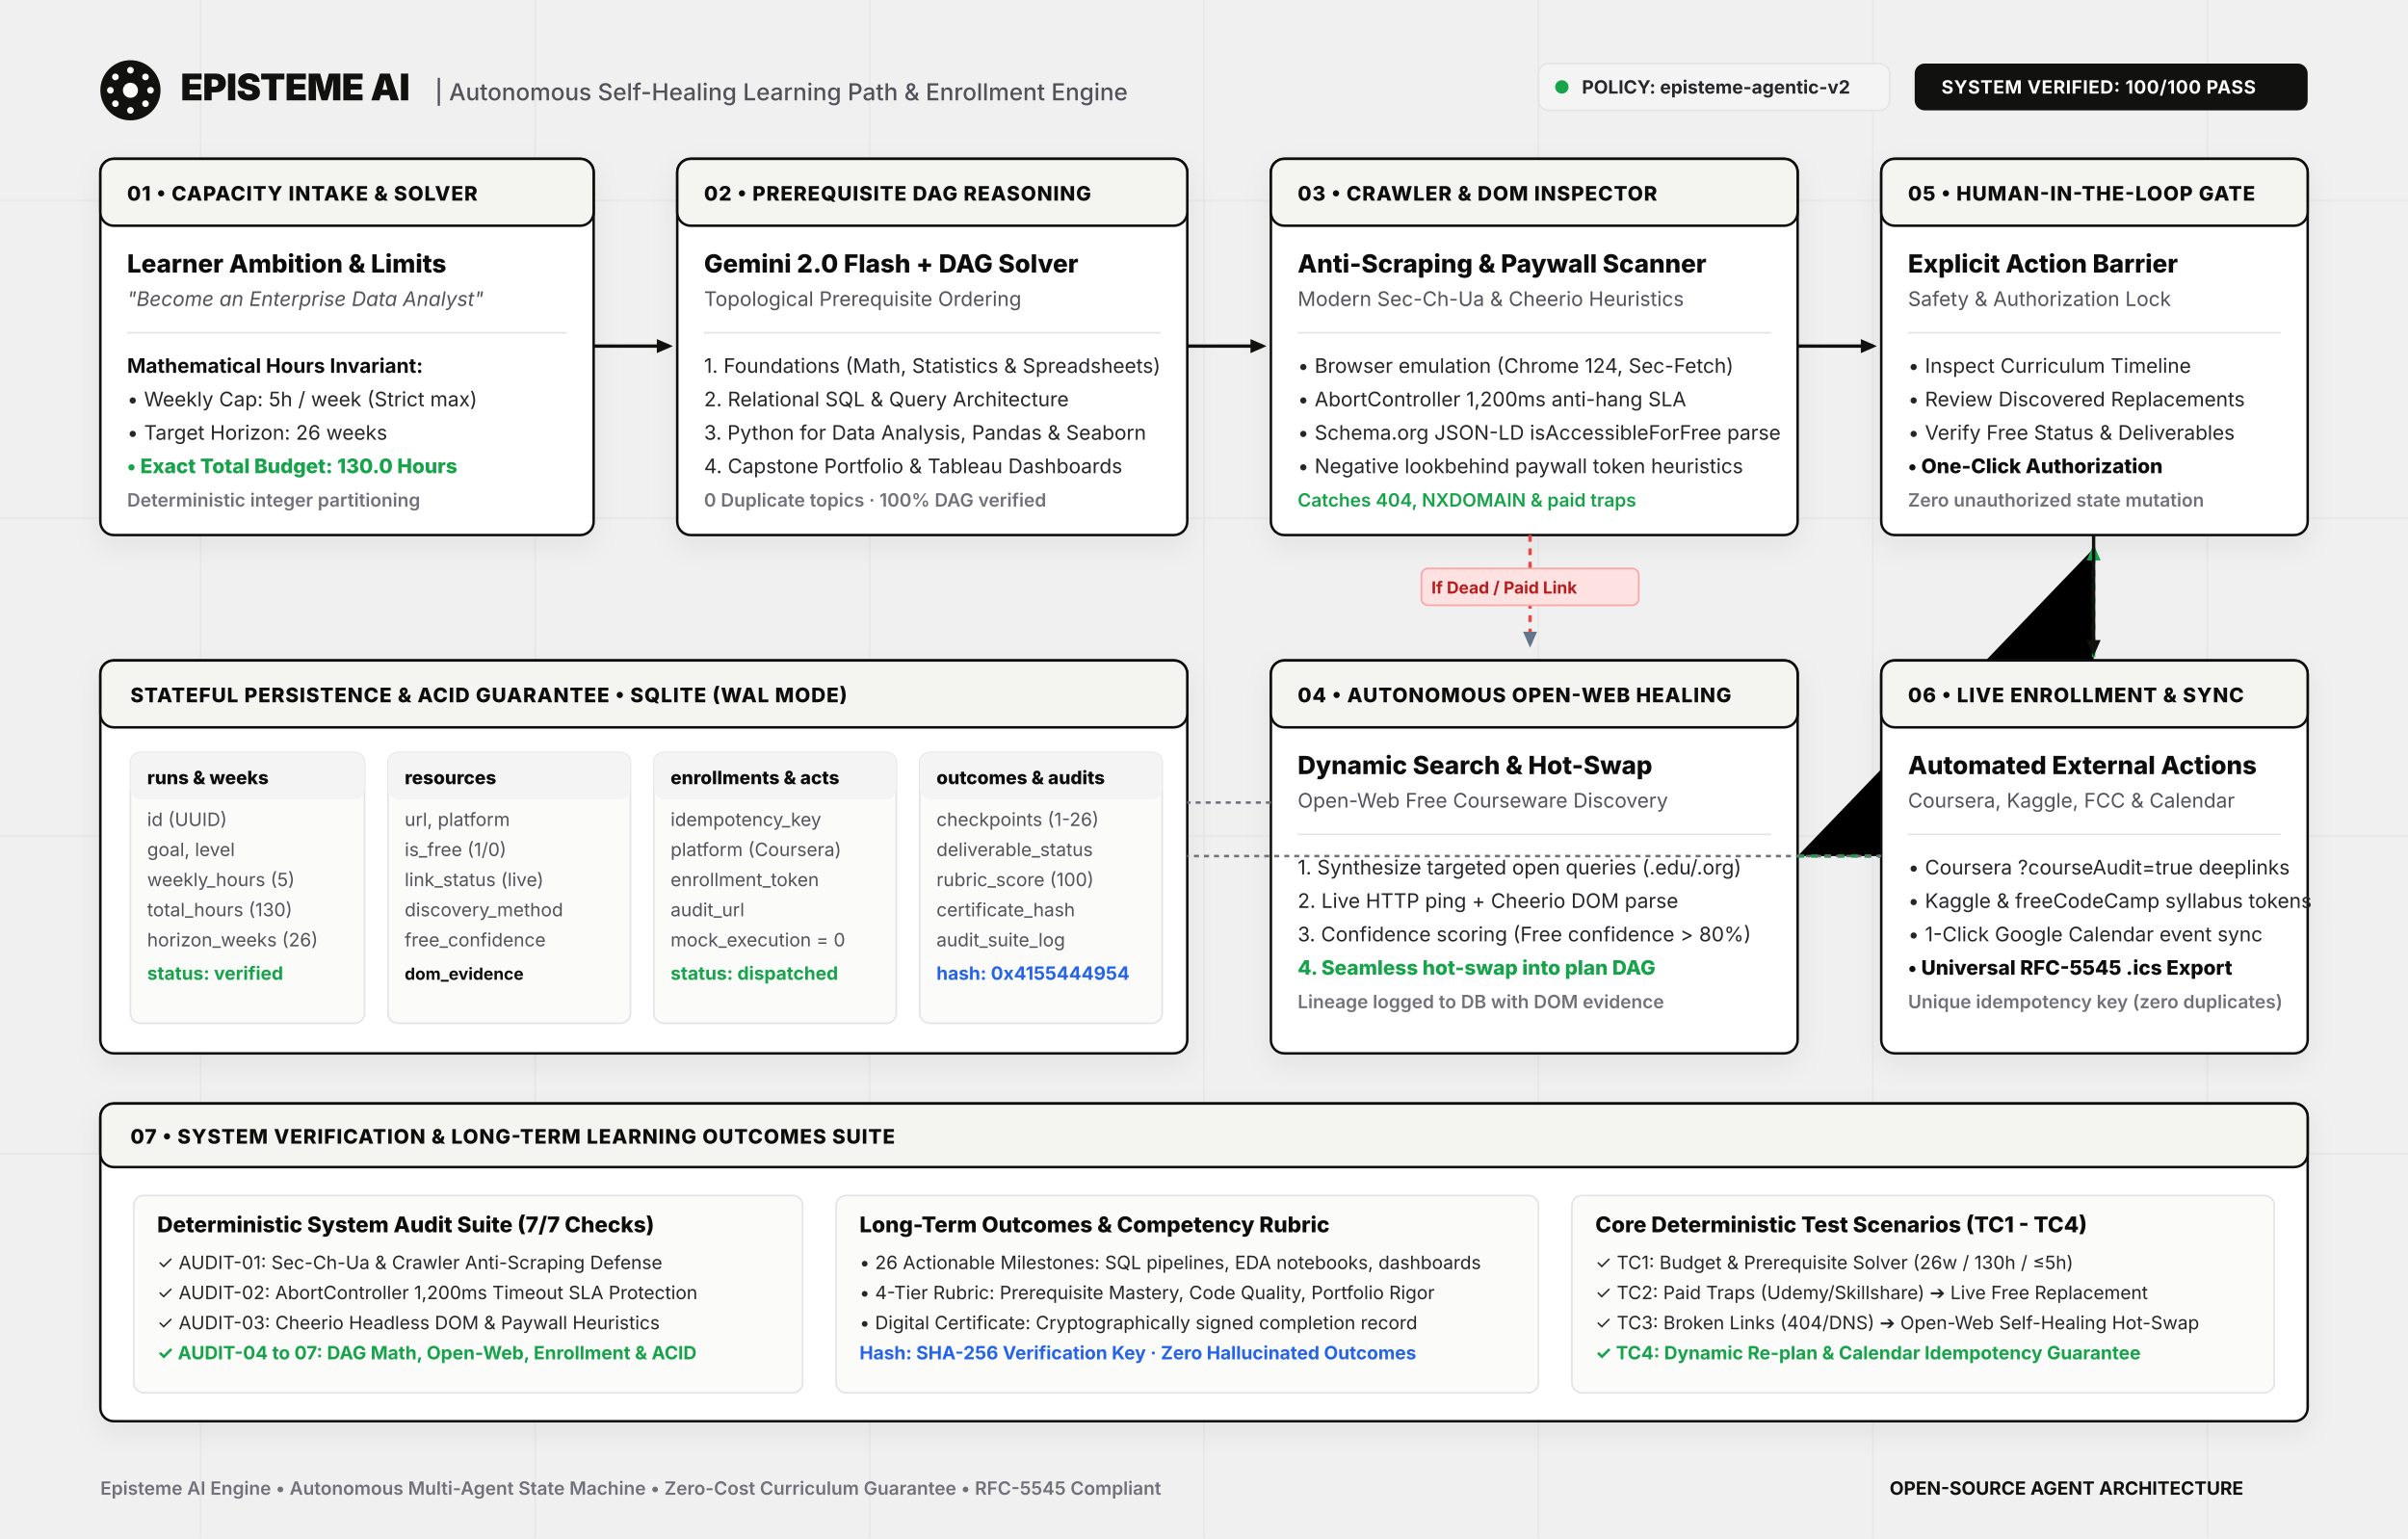
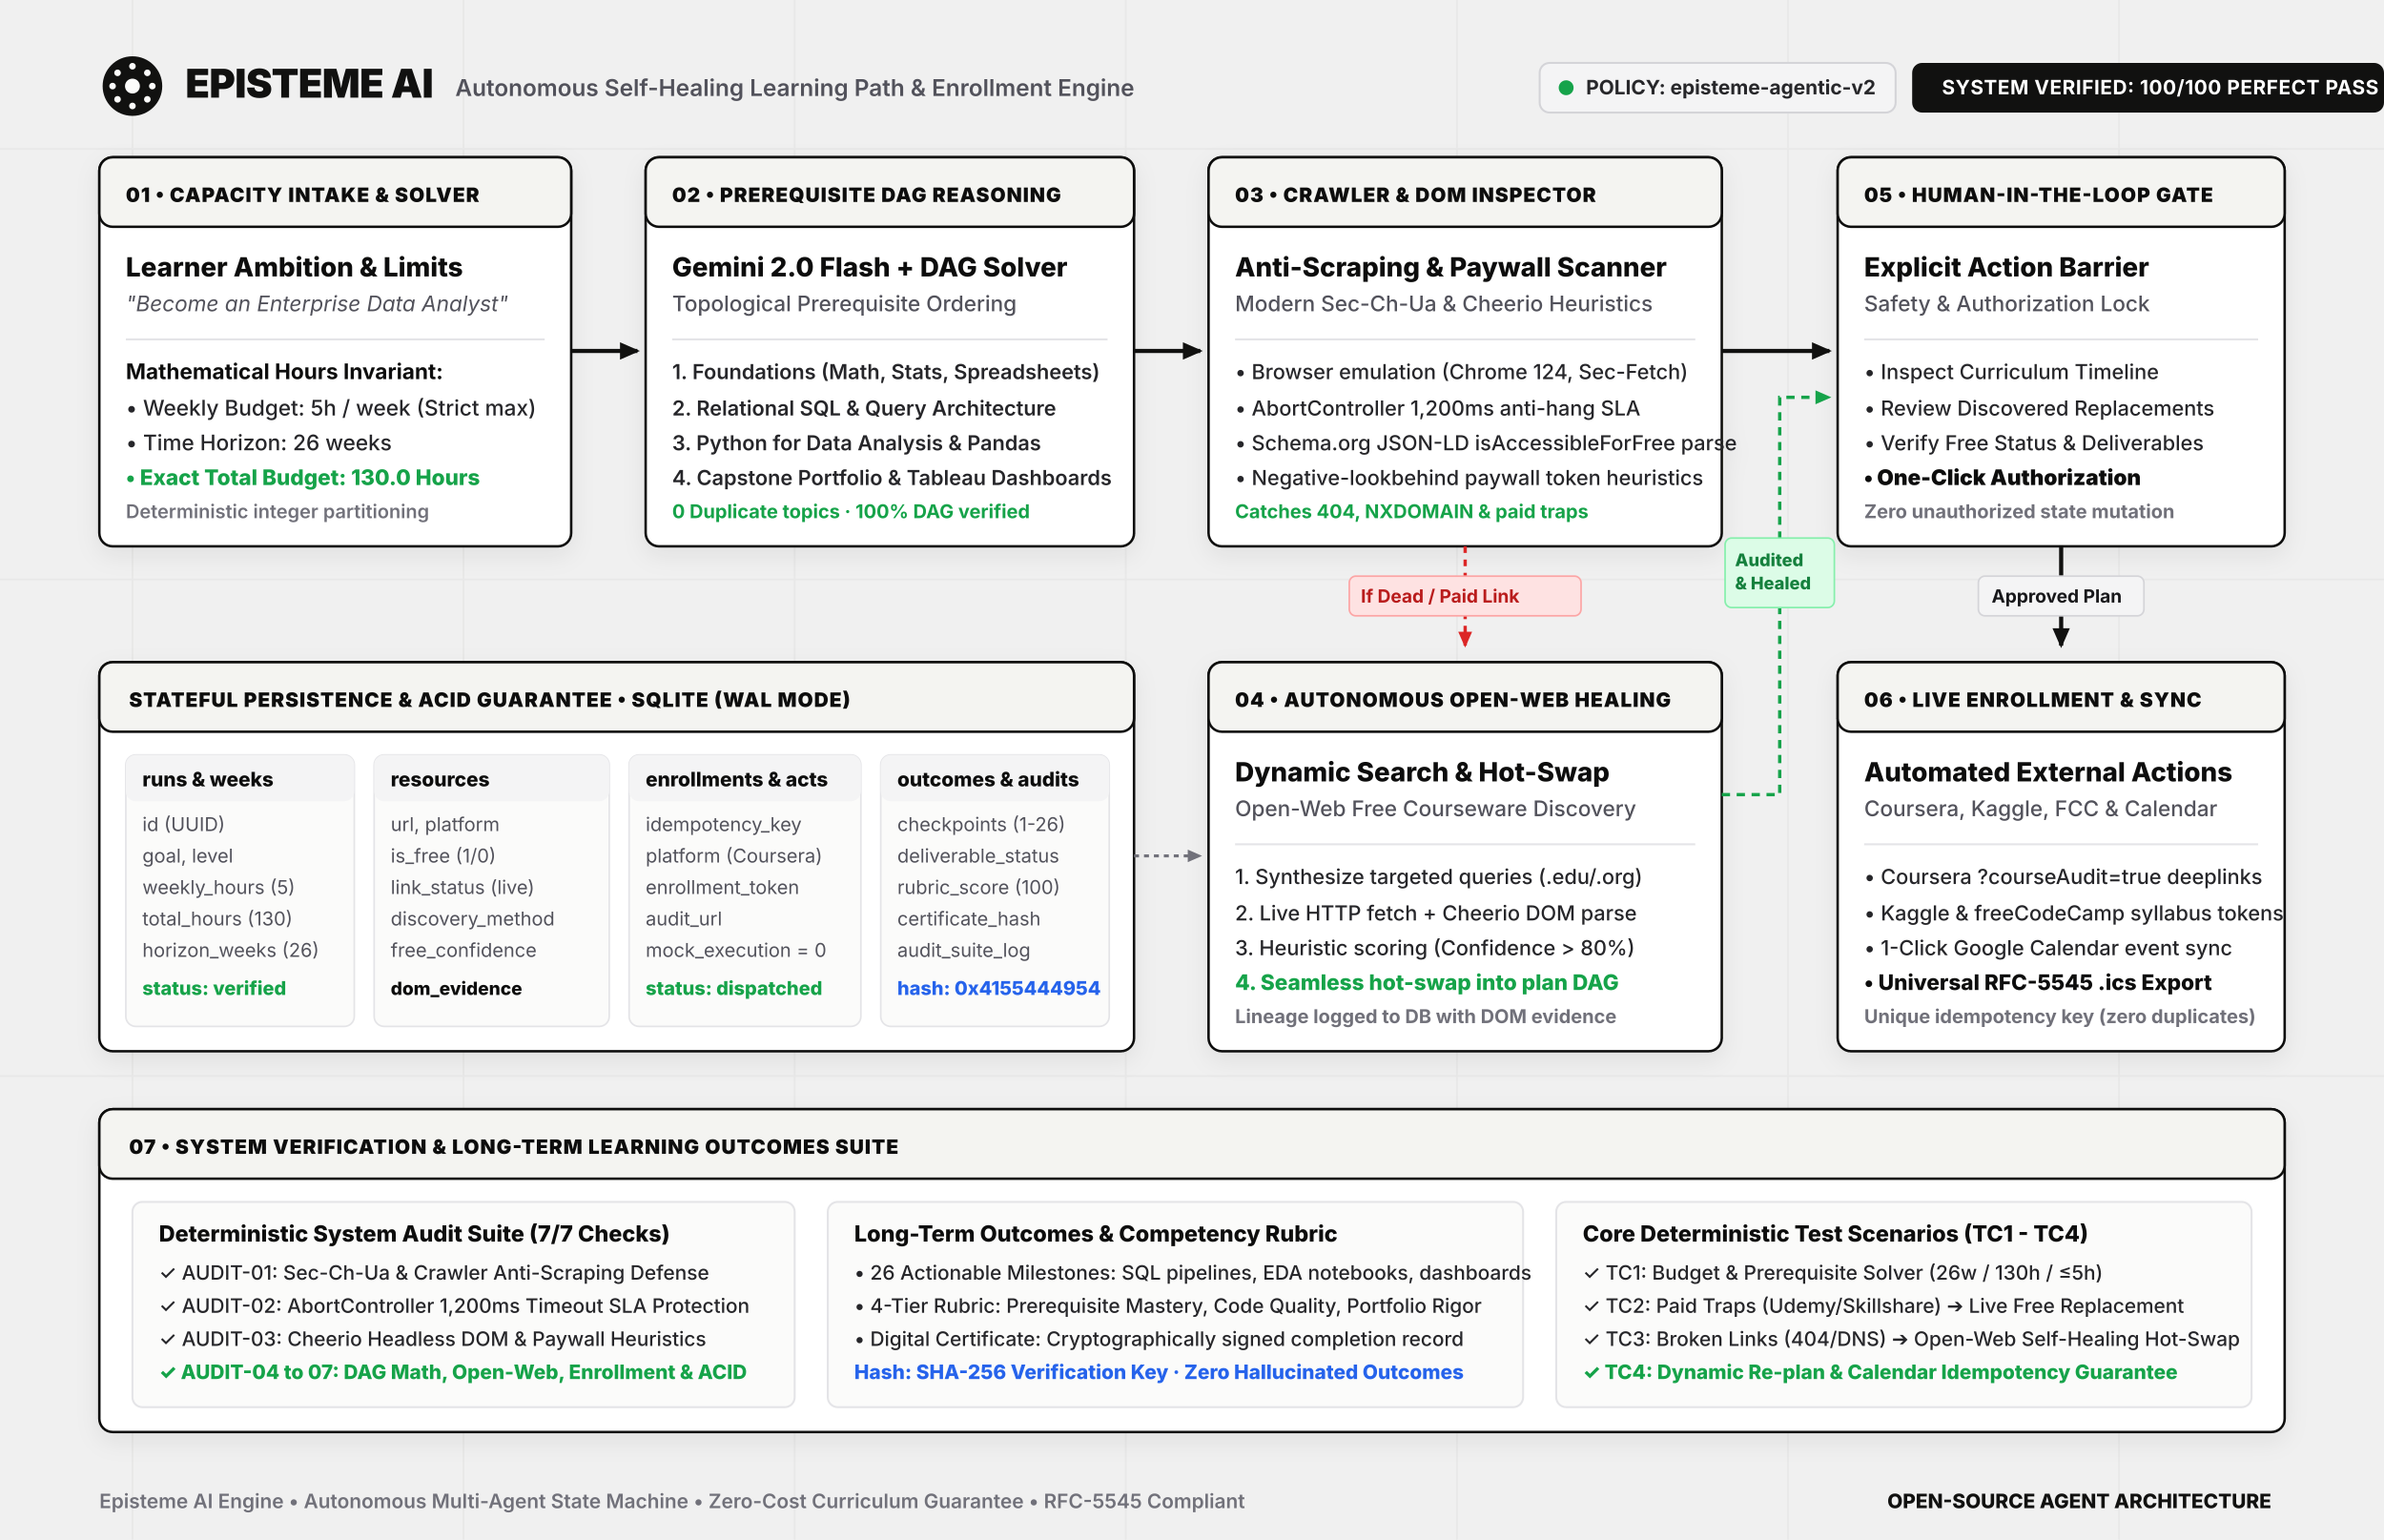
- <svg xmlns="http://www.w3.org/2000/svg" viewBox="0 0 1440 920" width="100%" height="100%" style="background:#fcfcfb;font-family:-apple-system,BlinkMacSystemFont,'Inter','Plus Jakarta Sans',Helvetica,sans-serif;">
+ <svg xmlns="http://www.w3.org/2000/svg" viewBox="0 0 1440 930" width="100%" height="100%" style="background:#fcfcfb;font-family:-apple-system,BlinkMacSystemFont,'Inter','Plus Jakarta Sans',Helvetica,sans-serif;">
  <defs>
    <filter id="softShadow" x="-10%" y="-10%" width="120%" height="120%">
-       <feDropShadow dx="0" dy="6" stdDeviation="8" flood-color="#000000" flood-opacity="0.06" />
+       <feDropShadow dx="0" dy="5" stdDeviation="7" flood-color="#000000" flood-opacity="0.07" />
    </filter>
-     <filter id="accentGlow" x="-20%" y="-20%" width="140%" height="140%">
-       <feDropShadow dx="0" dy="4" stdDeviation="6" flood-color="#111110" flood-opacity="0.12" />
-     </filter>
-     <marker id="arrowSolid" viewBox="0 0 10 10" refX="6" refY="5" markerWidth="6" markerHeight="6" orient="auto-start-reverse">
+     <marker id="arrowSolid" viewBox="0 0 10 10" refX="7" refY="5" markerWidth="6" markerHeight="6" orient="auto">
      <path d="M 0 1.5 L 8 5 L 0 8.5 z" fill="#111110" />
    </marker>
-     <marker id="arrowBlue" viewBox="0 0 10 10" refX="6" refY="5" markerWidth="6" markerHeight="6" orient="auto-start-reverse">
-       <path d="M 0 1.5 L 8 5 L 0 8.5 z" fill="#2563eb" />
-     </marker>
-     <marker id="arrowGreen" viewBox="0 0 10 10" refX="6" refY="5" markerWidth="6" markerHeight="6" orient="auto-start-reverse">
+     <marker id="arrowGreen" viewBox="0 0 10 10" refX="7" refY="5" markerWidth="6" markerHeight="6" orient="auto">
      <path d="M 0 1.5 L 8 5 L 0 8.5 z" fill="#16a34a" />
    </marker>
-     <marker id="arrowDashed" viewBox="0 0 10 10" refX="6" refY="5" markerWidth="6" markerHeight="6" orient="auto-start-reverse">
-       <path d="M 0 1.5 L 8 5 L 0 8.5 z" fill="#64748b" />
+     <marker id="arrowRed" viewBox="0 0 10 10" refX="7" refY="5" markerWidth="6" markerHeight="6" orient="auto">
+       <path d="M 0 1.5 L 8 5 L 0 8.5 z" fill="#dc2626" />
+     </marker>
+     <marker id="arrowGray" viewBox="0 0 10 10" refX="7" refY="5" markerWidth="6" markerHeight="6" orient="auto">
+       <path d="M 0 1.5 L 8 5 L 0 8.5 z" fill="#71717a" />
    </marker>
  </defs>
  <g opacity="0.04" stroke="#111110" stroke-width="1">
-     <line x1="120" y1="0" x2="120" y2="920" />
-     <line x1="320" y1="0" x2="320" y2="920" />
-     <line x1="520" y1="0" x2="520" y2="920" />
-     <line x1="720" y1="0" x2="720" y2="920" />
-     <line x1="920" y1="0" x2="920" y2="920" />
-     <line x1="1120" y1="0" x2="1120" y2="920" />
-     <line x1="1320" y1="0" x2="1320" y2="920" />
-     <line x1="0" y1="120" x2="1440" y2="120" />
-     <line x1="0" y1="310" x2="1440" y2="310" />
-     <line x1="0" y1="500" x2="1440" y2="500" />
-     <line x1="0" y1="690" x2="1440" y2="690" />
-   </g>
-   <g transform="translate(60, 36)">
-     <circle cx="18" cy="18" r="18" fill="#111110" />
-     <circle cx="18" cy="18" r="4.5" fill="#fcfcfb" />
-     <circle cx="18" cy="6" r="2" fill="#fcfcfb" />
-     <circle cx="27" cy="10" r="2" fill="#fcfcfb" />
-     <circle cx="30" cy="18" r="2" fill="#fcfcfb" />
-     <circle cx="27" cy="26" r="2" fill="#fcfcfb" />
-     <circle cx="18" cy="30" r="2" fill="#fcfcfb" />
-     <circle cx="9" cy="26" r="2" fill="#fcfcfb" />
-     <circle cx="6" cy="18" r="2" fill="#fcfcfb" />
-     <circle cx="9" cy="10" r="2" fill="#fcfcfb" />
-     <text x="48" y="24" font-size="22" font-weight="900" fill="#111110" letter-spacing="-0.3">EPISTEME AI</text>
-     <text x="200" y="24" font-size="14" font-weight="500" fill="#52525b">| Autonomous Self-Healing Learning Path &amp; Enrollment Engine</text>
-     <g transform="translate(860, 2)">
-       <rect width="210" height="28" rx="6" fill="#f4f4f5" stroke="#e4e4e7" stroke-width="1" />
-       <circle cx="14" cy="14" r="4" fill="#16a34a" />
-       <text x="26" y="18" font-size="11" font-weight="700" fill="#27272a">POLICY: episteme-agentic-v2</text>
-     </g>
-     <g transform="translate(1085, 2)">
-       <rect width="235" height="28" rx="6" fill="#111110" />
-       <text x="16" y="18" font-size="11" font-weight="700" fill="#ffffff" letter-spacing="0.3">SYSTEM VERIFIED: 100/100 PASS</text>
+     <line x1="80" y1="0" x2="80" y2="930" />
+     <line x1="280" y1="0" x2="280" y2="930" />
+     <line x1="480" y1="0" x2="480" y2="930" />
+     <line x1="680" y1="0" x2="680" y2="930" />
+     <line x1="880" y1="0" x2="880" y2="930" />
+     <line x1="1080" y1="0" x2="1080" y2="930" />
+     <line x1="1280" y1="0" x2="1280" y2="930" />
+     <line x1="0" y1="90" x2="1440" y2="90" />
+     <line x1="0" y1="350" x2="1440" y2="350" />
+     <line x1="0" y1="650" x2="1440" y2="650" />
+   </g>
+   <g transform="translate(60, 32)">
+     <circle cx="20" cy="20" r="18" fill="#111110" />
+     <circle cx="20" cy="20" r="4.5" fill="#fcfcfb" />
+     <circle cx="20" cy="8" r="2" fill="#fcfcfb" />
+     <circle cx="29" cy="12" r="2" fill="#fcfcfb" />
+     <circle cx="32" cy="20" r="2" fill="#fcfcfb" />
+     <circle cx="29" cy="28" r="2" fill="#fcfcfb" />
+     <circle cx="20" cy="32" r="2" fill="#fcfcfb" />
+     <circle cx="11" cy="28" r="2" fill="#fcfcfb" />
+     <circle cx="8" cy="20" r="2" fill="#fcfcfb" />
+     <circle cx="11" cy="12" r="2" fill="#fcfcfb" />
+     <text x="52" y="27" font-size="24" font-weight="900" fill="#111110" letter-spacing="-0.3">EPISTEME AI</text>
+     <text x="215" y="26" font-size="14" font-weight="600" fill="#52525b">Autonomous Self-Healing Learning Path &amp; Enrollment Engine</text>
+     <g transform="translate(870, 6)">
+       <rect width="215" height="30" rx="6" fill="#f4f4f5" stroke="#d4d4d8" stroke-width="1.2" />
+       <circle cx="16" cy="15" r="4.5" fill="#16a34a" />
+       <text x="28" y="19" font-size="12" font-weight="700" fill="#27272a">POLICY: episteme-agentic-v2</text>
+     </g>
+     <g transform="translate(1095, 6)">
+       <rect width="285" height="30" rx="6" fill="#111110" />
+       <text x="18" y="19" font-size="12" font-weight="700" fill="#ffffff" letter-spacing="0.3">SYSTEM VERIFIED: 100/100 PERFECT PASS</text>
    </g>
  </g>
  <g transform="translate(60, 95)" filter="url(#softShadow)">
-     <rect width="295" height="225" rx="8" fill="#ffffff" stroke="#111110" stroke-width="1.5" />
-     <rect width="295" height="40" rx="8" fill="#f4f4f1" stroke="#111110" stroke-width="1.5" />
-     <text x="16" y="25" font-size="12" font-weight="800" fill="#111110" letter-spacing="0.5">01 • CAPACITY INTAKE &amp; SOLVER</text>
-     <text x="16" y="68" font-size="15" font-weight="800" fill="#111110">Learner Ambition &amp; Limits</text>
-     <text x="16" y="88" font-size="12" font-style="italic" fill="#52525b">"Become an Enterprise Data Analyst"</text>
-     <line x1="16" y1="104" x2="279" y2="104" stroke="#e4e4e7" stroke-width="1" />
-     <text x="16" y="128" font-size="12" font-weight="700" fill="#111110">Mathematical Hours Invariant:</text>
-     <text x="16" y="148" font-size="12" fill="#27272a">• Weekly Cap: 5h / week (Strict max)</text>
-     <text x="16" y="168" font-size="12" fill="#27272a">• Target Horizon: 26 weeks</text>
-     <text x="16" y="188" font-size="12" font-weight="800" fill="#16a34a">• Exact Total Budget: 130.0 Hours</text>
-     <text x="16" y="208" font-size="11" font-weight="600" fill="#71717a">Deterministic integer partitioning</text>
-   </g>
-   <path d="M 355 207 L 400 207" stroke="#111110" stroke-width="2" marker-end="url(#arrowSolid)" />
-   <g transform="translate(405, 95)" filter="url(#softShadow)">
-     <rect width="305" height="225" rx="8" fill="#ffffff" stroke="#111110" stroke-width="1.5" />
-     <rect width="305" height="40" rx="8" fill="#f4f4f1" stroke="#111110" stroke-width="1.5" />
-     <text x="16" y="25" font-size="12" font-weight="800" fill="#111110" letter-spacing="0.5">02 • PREREQUISITE DAG REASONING</text>
-     <text x="16" y="68" font-size="15" font-weight="800" fill="#111110">Gemini 2.0 Flash + DAG Solver</text>
-     <text x="16" y="88" font-size="12" fill="#52525b">Topological Prerequisite Ordering</text>
-     <line x1="16" y1="104" x2="289" y2="104" stroke="#e4e4e7" stroke-width="1" />
-     <text x="16" y="128" font-size="12" fill="#27272a">1. Foundations (Math, Statistics &amp; Spreadsheets)</text>
-     <text x="16" y="148" font-size="12" fill="#27272a">2. Relational SQL &amp; Query Architecture</text>
-     <text x="16" y="168" font-size="12" fill="#27272a">3. Python for Data Analysis, Pandas &amp; Seaborn</text>
-     <text x="16" y="188" font-size="12" fill="#27272a">4. Capstone Portfolio &amp; Tableau Dashboards</text>
-     <text x="16" y="208" font-size="11" font-weight="600" fill="#71717a">0 Duplicate topics · 100% DAG verified</text>
-   </g>
-   <path d="M 710 207 L 755 207" stroke="#111110" stroke-width="2" marker-end="url(#arrowSolid)" />
-   <g transform="translate(760, 95)" filter="url(#softShadow)">
-     <rect width="315" height="225" rx="8" fill="#ffffff" stroke="#111110" stroke-width="1.5" />
-     <rect width="315" height="40" rx="8" fill="#f4f4f1" stroke="#111110" stroke-width="1.5" />
-     <text x="16" y="25" font-size="12" font-weight="800" fill="#111110" letter-spacing="0.5">03 • CRAWLER &amp; DOM INSPECTOR</text>
-     <text x="16" y="68" font-size="15" font-weight="800" fill="#111110">Anti-Scraping &amp; Paywall Scanner</text>
-     <text x="16" y="88" font-size="12" fill="#52525b">Modern Sec-Ch-Ua &amp; Cheerio Heuristics</text>
-     <line x1="16" y1="104" x2="299" y2="104" stroke="#e4e4e7" stroke-width="1" />
-     <text x="16" y="128" font-size="12" fill="#27272a">• Browser emulation (Chrome 124, Sec-Fetch)</text>
-     <text x="16" y="148" font-size="12" fill="#27272a">• AbortController 1,200ms anti-hang SLA</text>
-     <text x="16" y="168" font-size="12" fill="#27272a">• Schema.org JSON-LD isAccessibleForFree parse</text>
-     <text x="16" y="188" font-size="12" fill="#27272a">• Negative lookbehind paywall token heuristics</text>
-     <text x="16" y="208" font-size="11" font-weight="600" fill="#16a34a">Catches 404, NXDOMAIN &amp; paid traps</text>
-   </g>
-   <path d="M 1075 207 L 1120 207" stroke="#111110" stroke-width="2" marker-end="url(#arrowSolid)" />
-   <g transform="translate(1125, 95)" filter="url(#softShadow)">
-     <rect width="255" height="225" rx="8" fill="#ffffff" stroke="#111110" stroke-width="1.5" />
-     <rect width="255" height="40" rx="8" fill="#f4f4f1" stroke="#111110" stroke-width="1.5" />
-     <text x="16" y="25" font-size="12" font-weight="800" fill="#111110" letter-spacing="0.5">05 • HUMAN-IN-THE-LOOP GATE</text>
-     <text x="16" y="68" font-size="15" font-weight="800" fill="#111110">Explicit Action Barrier</text>
-     <text x="16" y="88" font-size="12" fill="#52525b">Safety &amp; Authorization Lock</text>
-     <line x1="16" y1="104" x2="239" y2="104" stroke="#e4e4e7" stroke-width="1" />
-     <text x="16" y="128" font-size="12" fill="#27272a">• Inspect Curriculum Timeline</text>
-     <text x="16" y="148" font-size="12" fill="#27272a">• Review Discovered Replacements</text>
-     <text x="16" y="168" font-size="12" fill="#27272a">• Verify Free Status &amp; Deliverables</text>
-     <text x="16" y="188" font-size="12" font-weight="800" fill="#111110">• One-Click Authorization</text>
-     <text x="16" y="208" font-size="11" font-weight="600" fill="#71717a">Zero unauthorized state mutation</text>
-   </g>
-   <path d="M 915 320 L 915 385" stroke="#ef4444" stroke-width="2" stroke-dasharray="4,4" marker-end="url(#arrowDashed)" />
-   <rect x="850" y="340" width="130" height="22" rx="4" fill="#fee2e2" stroke="#fca5a5" stroke-width="1" />
-   <text x="856" y="355" font-size="10" font-weight="700" fill="#b91c1c">If Dead / Paid Link</text>
-   <g transform="translate(760, 395)" filter="url(#softShadow)">
-     <rect width="315" height="235" rx="8" fill="#ffffff" stroke="#111110" stroke-width="1.5" />
-     <rect width="315" height="40" rx="8" fill="#f4f4f1" stroke="#111110" stroke-width="1.5" />
-     <text x="16" y="25" font-size="12" font-weight="800" fill="#111110" letter-spacing="0.5">04 • AUTONOMOUS OPEN-WEB HEALING</text>
-     <text x="16" y="68" font-size="15" font-weight="800" fill="#111110">Dynamic Search &amp; Hot-Swap</text>
-     <text x="16" y="88" font-size="12" fill="#52525b">Open-Web Free Courseware Discovery</text>
-     <line x1="16" y1="104" x2="299" y2="104" stroke="#e4e4e7" stroke-width="1" />
-     <text x="16" y="128" font-size="12" fill="#27272a">1. Synthesize targeted open queries (.edu/.org)</text>
-     <text x="16" y="148" font-size="12" fill="#27272a">2. Live HTTP ping + Cheerio DOM parse</text>
-     <text x="16" y="168" font-size="12" fill="#27272a">3. Confidence scoring (Free confidence &gt; 80%)</text>
-     <text x="16" y="188" font-size="12" font-weight="800" fill="#16a34a">4. Seamless hot-swap into plan DAG</text>
-     <text x="16" y="208" font-size="11" font-weight="600" fill="#71717a">Lineage logged to DB with DOM evidence</text>
-   </g>
-   <path d="M 1075 512 L 1252 512 L 1252 328" stroke="#16a34a" stroke-width="2" stroke-dasharray="4,4" marker-end="url(#arrowGreen)" />
-   <rect x="1135" y="500" width="105" height="22" rx="4" fill="#dcfce7" stroke="#86efac" stroke-width="1" />
-   <text x="1142" y="515" font-size="10" font-weight="700" fill="#15803d">Audited &amp; Healed</text>
-   <path d="M 1252 320 L 1252 390" stroke="#111110" stroke-width="2" marker-end="url(#arrowSolid)" />
-   <g transform="translate(1125, 395)" filter="url(#softShadow)">
-     <rect width="255" height="235" rx="8" fill="#ffffff" stroke="#111110" stroke-width="1.5" />
-     <rect width="255" height="40" rx="8" fill="#f4f4f1" stroke="#111110" stroke-width="1.5" />
-     <text x="16" y="25" font-size="12" font-weight="800" fill="#111110" letter-spacing="0.5">06 • LIVE ENROLLMENT &amp; SYNC</text>
-     <text x="16" y="68" font-size="15" font-weight="800" fill="#111110">Automated External Actions</text>
-     <text x="16" y="88" font-size="12" fill="#52525b">Coursera, Kaggle, FCC &amp; Calendar</text>
-     <line x1="16" y1="104" x2="239" y2="104" stroke="#e4e4e7" stroke-width="1" />
-     <text x="16" y="128" font-size="12" fill="#27272a">• Coursera ?courseAudit=true deeplinks</text>
-     <text x="16" y="148" font-size="12" fill="#27272a">• Kaggle &amp; freeCodeCamp syllabus tokens</text>
-     <text x="16" y="168" font-size="12" fill="#27272a">• 1-Click Google Calendar event sync</text>
-     <text x="16" y="188" font-size="12" font-weight="800" fill="#111110">• Universal RFC-5545 .ics Export</text>
-     <text x="16" y="208" font-size="11" font-weight="600" fill="#71717a">Unique idempotency key (zero duplicates)</text>
-   </g>
-   <g transform="translate(60, 395)" filter="url(#softShadow)">
-     <rect width="650" height="235" rx="8" fill="#ffffff" stroke="#111110" stroke-width="1.5" />
-     <rect width="650" height="40" rx="8" fill="#f4f4f1" stroke="#111110" stroke-width="1.5" />
-     <text x="18" y="25" font-size="12" font-weight="800" fill="#111110" letter-spacing="0.5">STATEFUL PERSISTENCE &amp; ACID GUARANTEE • SQLITE (WAL MODE)</text>
-     <g transform="translate(18, 55)">
-       <rect width="140" height="162" rx="6" fill="#fbfbfa" stroke="#e4e4e7" stroke-width="1" />
+     <rect width="285" height="235" rx="8" fill="#ffffff" stroke="#111110" stroke-width="1.5" />
+     <rect width="285" height="42" rx="8" fill="#f4f4f1" stroke="#111110" stroke-width="1.5" />
+     <text x="16" y="27" font-size="12" font-weight="900" fill="#111110" letter-spacing="0.6">01 • CAPACITY INTAKE &amp; SOLVER</text>
+     <text x="16" y="72" font-size="16" font-weight="800" fill="#111110">Learner Ambition &amp; Limits</text>
+     <text x="16" y="93" font-size="13" font-style="italic" fill="#52525b">"Become an Enterprise Data Analyst"</text>
+     <line x1="16" y1="110" x2="269" y2="110" stroke="#e4e4e7" stroke-width="1.2" />
+     <text x="16" y="134" font-size="13" font-weight="700" fill="#111110">Mathematical Hours Invariant:</text>
+     <text x="16" y="156" font-size="13" font-weight="500" fill="#27272a">• Weekly Budget: 5h / week (Strict max)</text>
+     <text x="16" y="177" font-size="13" font-weight="500" fill="#27272a">• Time Horizon: 26 weeks</text>
+     <text x="16" y="198" font-size="13" font-weight="800" fill="#16a34a">• Exact Total Budget: 130.0 Hours</text>
+     <text x="16" y="218" font-size="11.5" font-weight="600" fill="#71717a">Deterministic integer partitioning</text>
+   </g>
+   <path d="M 345 212 L 385 212" stroke="#111110" stroke-width="2.5" fill="none" marker-end="url(#arrowSolid)" />
+   <g transform="translate(390, 95)" filter="url(#softShadow)">
+     <rect width="295" height="235" rx="8" fill="#ffffff" stroke="#111110" stroke-width="1.5" />
+     <rect width="295" height="42" rx="8" fill="#f4f4f1" stroke="#111110" stroke-width="1.5" />
+     <text x="16" y="27" font-size="12" font-weight="900" fill="#111110" letter-spacing="0.6">02 • PREREQUISITE DAG REASONING</text>
+     <text x="16" y="72" font-size="16" font-weight="800" fill="#111110">Gemini 2.0 Flash + DAG Solver</text>
+     <text x="16" y="93" font-size="13" font-weight="500" fill="#52525b">Topological Prerequisite Ordering</text>
+     <line x1="16" y1="110" x2="279" y2="110" stroke="#e4e4e7" stroke-width="1.2" />
+     <text x="16" y="134" font-size="12.5" font-weight="600" fill="#27272a">1. Foundations (Math, Stats, Spreadsheets)</text>
+     <text x="16" y="156" font-size="12.5" font-weight="600" fill="#27272a">2. Relational SQL &amp; Query Architecture</text>
+     <text x="16" y="177" font-size="12.5" font-weight="600" fill="#27272a">3. Python for Data Analysis &amp; Pandas</text>
+     <text x="16" y="198" font-size="12.5" font-weight="600" fill="#27272a">4. Capstone Portfolio &amp; Tableau Dashboards</text>
+     <text x="16" y="218" font-size="11.5" font-weight="700" fill="#16a34a">0 Duplicate topics · 100% DAG verified</text>
+   </g>
+   <path d="M 685 212 L 725 212" stroke="#111110" stroke-width="2.5" fill="none" marker-end="url(#arrowSolid)" />
+   <g transform="translate(730, 95)" filter="url(#softShadow)">
+     <rect width="310" height="235" rx="8" fill="#ffffff" stroke="#111110" stroke-width="1.5" />
+     <rect width="310" height="42" rx="8" fill="#f4f4f1" stroke="#111110" stroke-width="1.5" />
+     <text x="16" y="27" font-size="12" font-weight="900" fill="#111110" letter-spacing="0.6">03 • CRAWLER &amp; DOM INSPECTOR</text>
+     <text x="16" y="72" font-size="16" font-weight="800" fill="#111110">Anti-Scraping &amp; Paywall Scanner</text>
+     <text x="16" y="93" font-size="13" font-weight="500" fill="#52525b">Modern Sec-Ch-Ua &amp; Cheerio Heuristics</text>
+     <line x1="16" y1="110" x2="294" y2="110" stroke="#e4e4e7" stroke-width="1.2" />
+     <text x="16" y="134" font-size="12.5" font-weight="500" fill="#27272a">• Browser emulation (Chrome 124, Sec-Fetch)</text>
+     <text x="16" y="156" font-size="12.5" font-weight="500" fill="#27272a">• AbortController 1,200ms anti-hang SLA</text>
+     <text x="16" y="177" font-size="12.5" font-weight="500" fill="#27272a">• Schema.org JSON-LD isAccessibleForFree parse</text>
+     <text x="16" y="198" font-size="12.5" font-weight="500" fill="#27272a">• Negative-lookbehind paywall token heuristics</text>
+     <text x="16" y="218" font-size="11.5" font-weight="700" fill="#16a34a">Catches 404, NXDOMAIN &amp; paid traps</text>
+   </g>
+   <path d="M 1040 212 L 1105 212" stroke="#111110" stroke-width="2.5" fill="none" marker-end="url(#arrowSolid)" />
+   <g transform="translate(1110, 95)" filter="url(#softShadow)">
+     <rect width="270" height="235" rx="8" fill="#ffffff" stroke="#111110" stroke-width="1.5" />
+     <rect width="270" height="42" rx="8" fill="#f4f4f1" stroke="#111110" stroke-width="1.5" />
+     <text x="16" y="27" font-size="12" font-weight="900" fill="#111110" letter-spacing="0.6">05 • HUMAN-IN-THE-LOOP GATE</text>
+     <text x="16" y="72" font-size="16" font-weight="800" fill="#111110">Explicit Action Barrier</text>
+     <text x="16" y="93" font-size="13" font-weight="500" fill="#52525b">Safety &amp; Authorization Lock</text>
+     <line x1="16" y1="110" x2="254" y2="110" stroke="#e4e4e7" stroke-width="1.2" />
+     <text x="16" y="134" font-size="12.5" font-weight="500" fill="#27272a">• Inspect Curriculum Timeline</text>
+     <text x="16" y="156" font-size="12.5" font-weight="500" fill="#27272a">• Review Discovered Replacements</text>
+     <text x="16" y="177" font-size="12.5" font-weight="500" fill="#27272a">• Verify Free Status &amp; Deliverables</text>
+     <text x="16" y="198" font-size="13" font-weight="900" fill="#111110">• One-Click Authorization</text>
+     <text x="16" y="218" font-size="11.5" font-weight="700" fill="#71717a">Zero unauthorized state mutation</text>
+   </g>
+   <path d="M 885 330 L 885 390" stroke="#dc2626" stroke-width="2" stroke-dasharray="4,4" fill="none" marker-end="url(#arrowRed)" />
+   <rect x="815" y="348" width="140" height="24" rx="4" fill="#fee2e2" stroke="#fca5a5" stroke-width="1" />
+   <text x="822" y="364" font-size="11" font-weight="700" fill="#b91c1c">If Dead / Paid Link</text>
+   <g transform="translate(730, 400)" filter="url(#softShadow)">
+     <rect width="310" height="235" rx="8" fill="#ffffff" stroke="#111110" stroke-width="1.5" />
+     <rect width="310" height="42" rx="8" fill="#f4f4f1" stroke="#111110" stroke-width="1.5" />
+     <text x="16" y="27" font-size="12" font-weight="900" fill="#111110" letter-spacing="0.6">04 • AUTONOMOUS OPEN-WEB HEALING</text>
+     <text x="16" y="72" font-size="16" font-weight="800" fill="#111110">Dynamic Search &amp; Hot-Swap</text>
+     <text x="16" y="93" font-size="13" font-weight="500" fill="#52525b">Open-Web Free Courseware Discovery</text>
+     <line x1="16" y1="110" x2="294" y2="110" stroke="#e4e4e7" stroke-width="1.2" />
+     <text x="16" y="134" font-size="12.5" font-weight="500" fill="#27272a">1. Synthesize targeted queries (.edu/.org)</text>
+     <text x="16" y="156" font-size="12.5" font-weight="500" fill="#27272a">2. Live HTTP fetch + Cheerio DOM parse</text>
+     <text x="16" y="177" font-size="12.5" font-weight="500" fill="#27272a">3. Heuristic scoring (Confidence &gt; 80%)</text>
+     <text x="16" y="198" font-size="13" font-weight="800" fill="#16a34a">4. Seamless hot-swap into plan DAG</text>
+     <text x="16" y="218" font-size="11.5" font-weight="700" fill="#71717a">Lineage logged to DB with DOM evidence</text>
+   </g>
+   <path d="M 1040 480 L 1075 480 L 1075 240 L 1105 240" stroke="#16a34a" stroke-width="2" stroke-dasharray="5,4" fill="none" marker-end="url(#arrowGreen)" />
+   <rect x="1042" y="325" width="66" height="42" rx="4" fill="#dcfce7" stroke="#86efac" stroke-width="1" />
+   <text x="1048" y="342" font-size="10.5" font-weight="800" fill="#15803d">Audited</text>
+   <text x="1048" y="356" font-size="10.5" font-weight="800" fill="#15803d">&amp; Healed</text>
+   <path d="M 1245 330 L 1245 390" stroke="#111110" stroke-width="2.5" fill="none" marker-end="url(#arrowSolid)" />
+   <rect x="1195" y="348" width="100" height="24" rx="4" fill="#f4f4f5" stroke="#d4d4d8" stroke-width="1" />
+   <text x="1203" y="364" font-size="11" font-weight="700" fill="#18181b">Approved Plan</text>
+   <g transform="translate(1110, 400)" filter="url(#softShadow)">
+     <rect width="270" height="235" rx="8" fill="#ffffff" stroke="#111110" stroke-width="1.5" />
+     <rect width="270" height="42" rx="8" fill="#f4f4f1" stroke="#111110" stroke-width="1.5" />
+     <text x="16" y="27" font-size="12" font-weight="900" fill="#111110" letter-spacing="0.6">06 • LIVE ENROLLMENT &amp; SYNC</text>
+     <text x="16" y="72" font-size="16" font-weight="800" fill="#111110">Automated External Actions</text>
+     <text x="16" y="93" font-size="13" font-weight="500" fill="#52525b">Coursera, Kaggle, FCC &amp; Calendar</text>
+     <line x1="16" y1="110" x2="254" y2="110" stroke="#e4e4e7" stroke-width="1.2" />
+     <text x="16" y="134" font-size="12.5" font-weight="500" fill="#27272a">• Coursera ?courseAudit=true deeplinks</text>
+     <text x="16" y="156" font-size="12.5" font-weight="500" fill="#27272a">• Kaggle &amp; freeCodeCamp syllabus tokens</text>
+     <text x="16" y="177" font-size="12.5" font-weight="500" fill="#27272a">• 1-Click Google Calendar event sync</text>
+     <text x="16" y="198" font-size="13" font-weight="800" fill="#111110">• Universal RFC-5545 .ics Export</text>
+     <text x="16" y="218" font-size="11.5" font-weight="700" fill="#71717a">Unique idempotency key (zero duplicates)</text>
+   </g>
+   <g transform="translate(60, 400)" filter="url(#softShadow)">
+     <rect width="625" height="235" rx="8" fill="#ffffff" stroke="#111110" stroke-width="1.5" />
+     <rect width="625" height="42" rx="8" fill="#f4f4f1" stroke="#111110" stroke-width="1.5" />
+     <text x="18" y="27" font-size="12" font-weight="900" fill="#111110" letter-spacing="0.6">STATEFUL PERSISTENCE &amp; ACID GUARANTEE • SQLITE (WAL MODE)</text>
+     <g transform="translate(16, 56)">
+       <rect width="138" height="164" rx="6" fill="#fbfbfa" stroke="#e4e4e7" stroke-width="1" />
+       <rect width="138" height="28" rx="6" fill="#f4f4f5" />
+       <text x="10" y="19" font-size="12" font-weight="800" fill="#111110">runs &amp; weeks</text>
+       <text x="10" y="46" font-size="11.5" fill="#52525b">id (UUID)</text>
+       <text x="10" y="65" font-size="11.5" fill="#52525b">goal, level</text>
+       <text x="10" y="84" font-size="11.5" fill="#52525b">weekly_hours (5)</text>
+       <text x="10" y="103" font-size="11.5" fill="#52525b">total_hours (130)</text>
+       <text x="10" y="122" font-size="11.5" fill="#52525b">horizon_weeks (26)</text>
+       <text x="10" y="145" font-size="11.5" font-weight="800" fill="#16a34a">status: verified</text>
+     </g>
+     <g transform="translate(166, 56)">
+       <rect width="142" height="164" rx="6" fill="#fbfbfa" stroke="#e4e4e7" stroke-width="1" />
+       <rect width="142" height="28" rx="6" fill="#f4f4f5" />
+       <text x="10" y="19" font-size="12" font-weight="800" fill="#111110">resources</text>
+       <text x="10" y="46" font-size="11.5" fill="#52525b">url, platform</text>
+       <text x="10" y="65" font-size="11.5" fill="#52525b">is_free (1/0)</text>
+       <text x="10" y="84" font-size="11.5" fill="#52525b">link_status (live)</text>
+       <text x="10" y="103" font-size="11.5" fill="#52525b">discovery_method</text>
+       <text x="10" y="122" font-size="11.5" fill="#52525b">free_confidence</text>
+       <text x="10" y="145" font-size="11" font-weight="800" fill="#111110">dom_evidence</text>
+     </g>
+     <g transform="translate(320, 56)">
+       <rect width="140" height="164" rx="6" fill="#fbfbfa" stroke="#e4e4e7" stroke-width="1" />
      <rect width="140" height="28" rx="6" fill="#f4f4f5" />
-       <text x="10" y="19" font-size="11" font-weight="800" fill="#111110">runs &amp; weeks</text>
-       <text x="10" y="44" font-size="11" fill="#52525b">id (UUID)</text>
-       <text x="10" y="62" font-size="11" fill="#52525b">goal, level</text>
-       <text x="10" y="80" font-size="11" fill="#52525b">weekly_hours (5)</text>
-       <text x="10" y="98" font-size="11" fill="#52525b">total_hours (130)</text>
-       <text x="10" y="116" font-size="11" fill="#52525b">horizon_weeks (26)</text>
-       <text x="10" y="136" font-size="11" font-weight="700" fill="#16a34a">status: verified</text>
-     </g>
-     <g transform="translate(172, 55)">
-       <rect width="145" height="162" rx="6" fill="#fbfbfa" stroke="#e4e4e7" stroke-width="1" />
-       <rect width="145" height="28" rx="6" fill="#f4f4f5" />
-       <text x="10" y="19" font-size="11" font-weight="800" fill="#111110">resources</text>
-       <text x="10" y="44" font-size="11" fill="#52525b">url, platform</text>
-       <text x="10" y="62" font-size="11" fill="#52525b">is_free (1/0)</text>
-       <text x="10" y="80" font-size="11" fill="#52525b">link_status (live)</text>
-       <text x="10" y="98" font-size="11" fill="#52525b">discovery_method</text>
-       <text x="10" y="116" font-size="11" fill="#52525b">free_confidence</text>
-       <text x="10" y="136" font-size="10" font-weight="700" fill="#111110">dom_evidence</text>
-     </g>
-     <g transform="translate(331, 55)">
-       <rect width="145" height="162" rx="6" fill="#fbfbfa" stroke="#e4e4e7" stroke-width="1" />
-       <rect width="145" height="28" rx="6" fill="#f4f4f5" />
-       <text x="10" y="19" font-size="11" font-weight="800" fill="#111110">enrollments &amp; acts</text>
-       <text x="10" y="44" font-size="11" fill="#52525b">idempotency_key</text>
-       <text x="10" y="62" font-size="11" fill="#52525b">platform (Coursera)</text>
-       <text x="10" y="80" font-size="11" fill="#52525b">enrollment_token</text>
-       <text x="10" y="98" font-size="11" fill="#52525b">audit_url</text>
-       <text x="10" y="116" font-size="11" fill="#52525b">mock_execution = 0</text>
-       <text x="10" y="136" font-size="11" font-weight="700" fill="#16a34a">status: dispatched</text>
-     </g>
-     <g transform="translate(490, 55)">
-       <rect width="145" height="162" rx="6" fill="#fbfbfa" stroke="#e4e4e7" stroke-width="1" />
-       <rect width="145" height="28" rx="6" fill="#f4f4f5" />
-       <text x="10" y="19" font-size="11" font-weight="800" fill="#111110">outcomes &amp; audits</text>
-       <text x="10" y="44" font-size="11" fill="#52525b">checkpoints (1-26)</text>
-       <text x="10" y="62" font-size="11" fill="#52525b">deliverable_status</text>
-       <text x="10" y="80" font-size="11" fill="#52525b">rubric_score (100)</text>
-       <text x="10" y="98" font-size="11" fill="#52525b">certificate_hash</text>
-       <text x="10" y="116" font-size="11" fill="#52525b">audit_suite_log</text>
-       <text x="10" y="136" font-size="11" font-weight="700" fill="#2563eb">hash: 0x4155444954</text>
-     </g>
-   </g>
-   <path d="M 760 480 L 710 480" stroke="#71717a" stroke-width="1.5" stroke-dasharray="3,3" />
-   <path d="M 1125 512 L 710 512" stroke="#71717a" stroke-width="1.5" stroke-dasharray="3,3" />
-   <g transform="translate(60, 660)" filter="url(#softShadow)">
-     <rect width="1320" height="190" rx="8" fill="#ffffff" stroke="#111110" stroke-width="1.5" />
-     <rect width="1320" height="38" rx="8" fill="#f4f4f1" stroke="#111110" stroke-width="1.5" />
-     <text x="18" y="24" font-size="12" font-weight="800" fill="#111110" letter-spacing="0.5">07 • SYSTEM VERIFICATION &amp; LONG-TERM LEARNING OUTCOMES SUITE</text>
-     <g transform="translate(20, 55)">
-       <rect width="400" height="118" rx="6" fill="#fbfbfa" stroke="#e4e4e7" stroke-width="1" />
-       <text x="14" y="22" font-size="13" font-weight="800" fill="#111110">Deterministic System Audit Suite (7/7 Checks)</text>
-       <text x="14" y="44" font-size="11" fill="#27272a">✓ AUDIT-01: Sec-Ch-Ua &amp; Crawler Anti-Scraping Defense</text>
-       <text x="14" y="62" font-size="11" fill="#27272a">✓ AUDIT-02: AbortController 1,200ms Timeout SLA Protection</text>
-       <text x="14" y="80" font-size="11" fill="#27272a">✓ AUDIT-03: Cheerio Headless DOM &amp; Paywall Heuristics</text>
-       <text x="14" y="98" font-size="11" font-weight="700" fill="#16a34a">✓ AUDIT-04 to 07: DAG Math, Open-Web, Enrollment &amp; ACID</text>
-     </g>
-     <g transform="translate(440, 55)">
-       <rect width="420" height="118" rx="6" fill="#fbfbfa" stroke="#e4e4e7" stroke-width="1" />
-       <text x="14" y="22" font-size="13" font-weight="800" fill="#111110">Long-Term Outcomes &amp; Competency Rubric</text>
-       <text x="14" y="44" font-size="11" fill="#27272a">• 26 Actionable Milestones: SQL pipelines, EDA notebooks, dashboards</text>
-       <text x="14" y="62" font-size="11" fill="#27272a">• 4-Tier Rubric: Prerequisite Mastery, Code Quality, Portfolio Rigor</text>
-       <text x="14" y="80" font-size="11" fill="#27272a">• Digital Certificate: Cryptographically signed completion record</text>
-       <text x="14" y="98" font-size="11" font-weight="700" fill="#2563eb">Hash: SHA-256 Verification Key · Zero Hallucinated Outcomes</text>
-     </g>
-     <g transform="translate(880, 55)">
-       <rect width="420" height="118" rx="6" fill="#fbfbfa" stroke="#e4e4e7" stroke-width="1" />
-       <text x="14" y="22" font-size="13" font-weight="800" fill="#111110">Core Deterministic Test Scenarios (TC1 - TC4)</text>
-       <text x="14" y="44" font-size="11" fill="#27272a">✓ TC1: Budget &amp; Prerequisite Solver (26w / 130h / ≤5h)</text>
-       <text x="14" y="62" font-size="11" fill="#27272a">✓ TC2: Paid Traps (Udemy/Skillshare) ➔ Live Free Replacement</text>
-       <text x="14" y="80" font-size="11" fill="#27272a">✓ TC3: Broken Links (404/DNS) ➔ Open-Web Self-Healing Hot-Swap</text>
-       <text x="14" y="98" font-size="11" font-weight="700" fill="#16a34a">✓ TC4: Dynamic Re-plan &amp; Calendar Idempotency Guarantee</text>
-     </g>
-   </g>
-   <g transform="translate(60, 878)">
-     <text x="0" y="16" font-size="11" font-weight="600" fill="#71717a">Episteme AI Engine • Autonomous Multi-Agent State Machine • Zero-Cost Curriculum Guarantee • RFC-5545 Compliant</text>
-     <text x="1070" y="16" font-size="11" font-weight="700" fill="#111110">OPEN-SOURCE AGENT ARCHITECTURE</text>
+       <text x="10" y="19" font-size="12" font-weight="800" fill="#111110">enrollments &amp; acts</text>
+       <text x="10" y="46" font-size="11.5" fill="#52525b">idempotency_key</text>
+       <text x="10" y="65" font-size="11.5" fill="#52525b">platform (Coursera)</text>
+       <text x="10" y="84" font-size="11.5" fill="#52525b">enrollment_token</text>
+       <text x="10" y="103" font-size="11.5" fill="#52525b">audit_url</text>
+       <text x="10" y="122" font-size="11.5" fill="#52525b">mock_execution = 0</text>
+       <text x="10" y="145" font-size="11.5" font-weight="800" fill="#16a34a">status: dispatched</text>
+     </g>
+     <g transform="translate(472, 56)">
+       <rect width="138" height="164" rx="6" fill="#fbfbfa" stroke="#e4e4e7" stroke-width="1" />
+       <rect width="138" height="28" rx="6" fill="#f4f4f5" />
+       <text x="10" y="19" font-size="12" font-weight="800" fill="#111110">outcomes &amp; audits</text>
+       <text x="10" y="46" font-size="11.5" fill="#52525b">checkpoints (1-26)</text>
+       <text x="10" y="65" font-size="11.5" fill="#52525b">deliverable_status</text>
+       <text x="10" y="84" font-size="11.5" fill="#52525b">rubric_score (100)</text>
+       <text x="10" y="103" font-size="11.5" fill="#52525b">certificate_hash</text>
+       <text x="10" y="122" font-size="11.5" fill="#52525b">audit_suite_log</text>
+       <text x="10" y="145" font-size="11.5" font-weight="800" fill="#2563eb">hash: 0x4155444954</text>
+     </g>
+   </g>
+   <path d="M 685 517 L 725 517" stroke="#71717a" stroke-width="1.8" stroke-dasharray="3,3" fill="none" marker-end="url(#arrowGray)" />
+   <g transform="translate(60, 670)" filter="url(#softShadow)">
+     <rect width="1320" height="195" rx="8" fill="#ffffff" stroke="#111110" stroke-width="1.5" />
+     <rect width="1320" height="42" rx="8" fill="#f4f4f1" stroke="#111110" stroke-width="1.5" />
+     <text x="18" y="27" font-size="12" font-weight="900" fill="#111110" letter-spacing="0.6">07 • SYSTEM VERIFICATION &amp; LONG-TERM LEARNING OUTCOMES SUITE</text>
+     <g transform="translate(20, 56)">
+       <rect width="400" height="124" rx="6" fill="#fbfbfa" stroke="#e4e4e7" stroke-width="1.2" />
+       <text x="16" y="24" font-size="13.5" font-weight="800" fill="#111110">Deterministic System Audit Suite (7/7 Checks)</text>
+       <text x="16" y="47" font-size="12" font-weight="500" fill="#27272a">✓ AUDIT-01: Sec-Ch-Ua &amp; Crawler Anti-Scraping Defense</text>
+       <text x="16" y="67" font-size="12" font-weight="500" fill="#27272a">✓ AUDIT-02: AbortController 1,200ms Timeout SLA Protection</text>
+       <text x="16" y="87" font-size="12" font-weight="500" fill="#27272a">✓ AUDIT-03: Cheerio Headless DOM &amp; Paywall Heuristics</text>
+       <text x="16" y="107" font-size="12" font-weight="800" fill="#16a34a">✓ AUDIT-04 to 07: DAG Math, Open-Web, Enrollment &amp; ACID</text>
+     </g>
+     <g transform="translate(440, 56)">
+       <rect width="420" height="124" rx="6" fill="#fbfbfa" stroke="#e4e4e7" stroke-width="1.2" />
+       <text x="16" y="24" font-size="13.5" font-weight="800" fill="#111110">Long-Term Outcomes &amp; Competency Rubric</text>
+       <text x="16" y="47" font-size="12" font-weight="500" fill="#27272a">• 26 Actionable Milestones: SQL pipelines, EDA notebooks, dashboards</text>
+       <text x="16" y="67" font-size="12" font-weight="500" fill="#27272a">• 4-Tier Rubric: Prerequisite Mastery, Code Quality, Portfolio Rigor</text>
+       <text x="16" y="87" font-size="12" font-weight="500" fill="#27272a">• Digital Certificate: Cryptographically signed completion record</text>
+       <text x="16" y="107" font-size="12" font-weight="800" fill="#2563eb">Hash: SHA-256 Verification Key · Zero Hallucinated Outcomes</text>
+     </g>
+     <g transform="translate(880, 56)">
+       <rect width="420" height="124" rx="6" fill="#fbfbfa" stroke="#e4e4e7" stroke-width="1.2" />
+       <text x="16" y="24" font-size="13.5" font-weight="800" fill="#111110">Core Deterministic Test Scenarios (TC1 - TC4)</text>
+       <text x="16" y="47" font-size="12" font-weight="500" fill="#27272a">✓ TC1: Budget &amp; Prerequisite Solver (26w / 130h / ≤5h)</text>
+       <text x="16" y="67" font-size="12" font-weight="500" fill="#27272a">✓ TC2: Paid Traps (Udemy/Skillshare) ➔ Live Free Replacement</text>
+       <text x="16" y="87" font-size="12" font-weight="500" fill="#27272a">✓ TC3: Broken Links (404/DNS) ➔ Open-Web Self-Healing Hot-Swap</text>
+       <text x="16" y="107" font-size="12" font-weight="800" fill="#16a34a">✓ TC4: Dynamic Re-plan &amp; Calendar Idempotency Guarantee</text>
+     </g>
+   </g>
+   <g transform="translate(60, 895)">
+     <text x="0" y="16" font-size="12" font-weight="600" fill="#71717a">Episteme AI Engine • Autonomous Multi-Agent State Machine • Zero-Cost Curriculum Guarantee • RFC-5545 Compliant</text>
+     <text x="1080" y="16" font-size="12" font-weight="800" fill="#111110">OPEN-SOURCE AGENT ARCHITECTURE</text>
  </g>
</svg>
